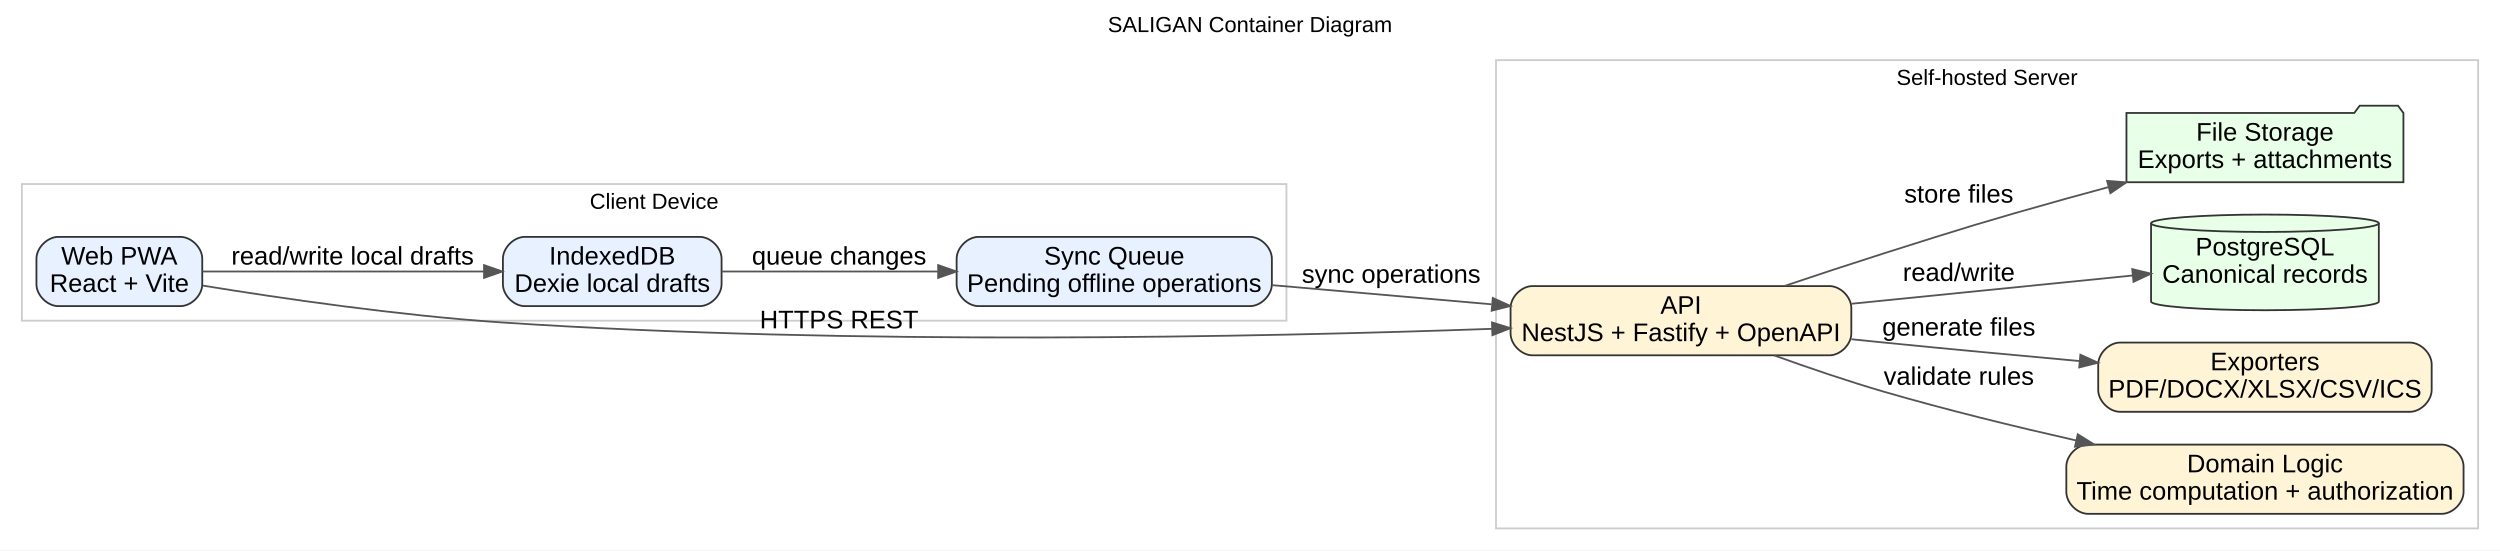
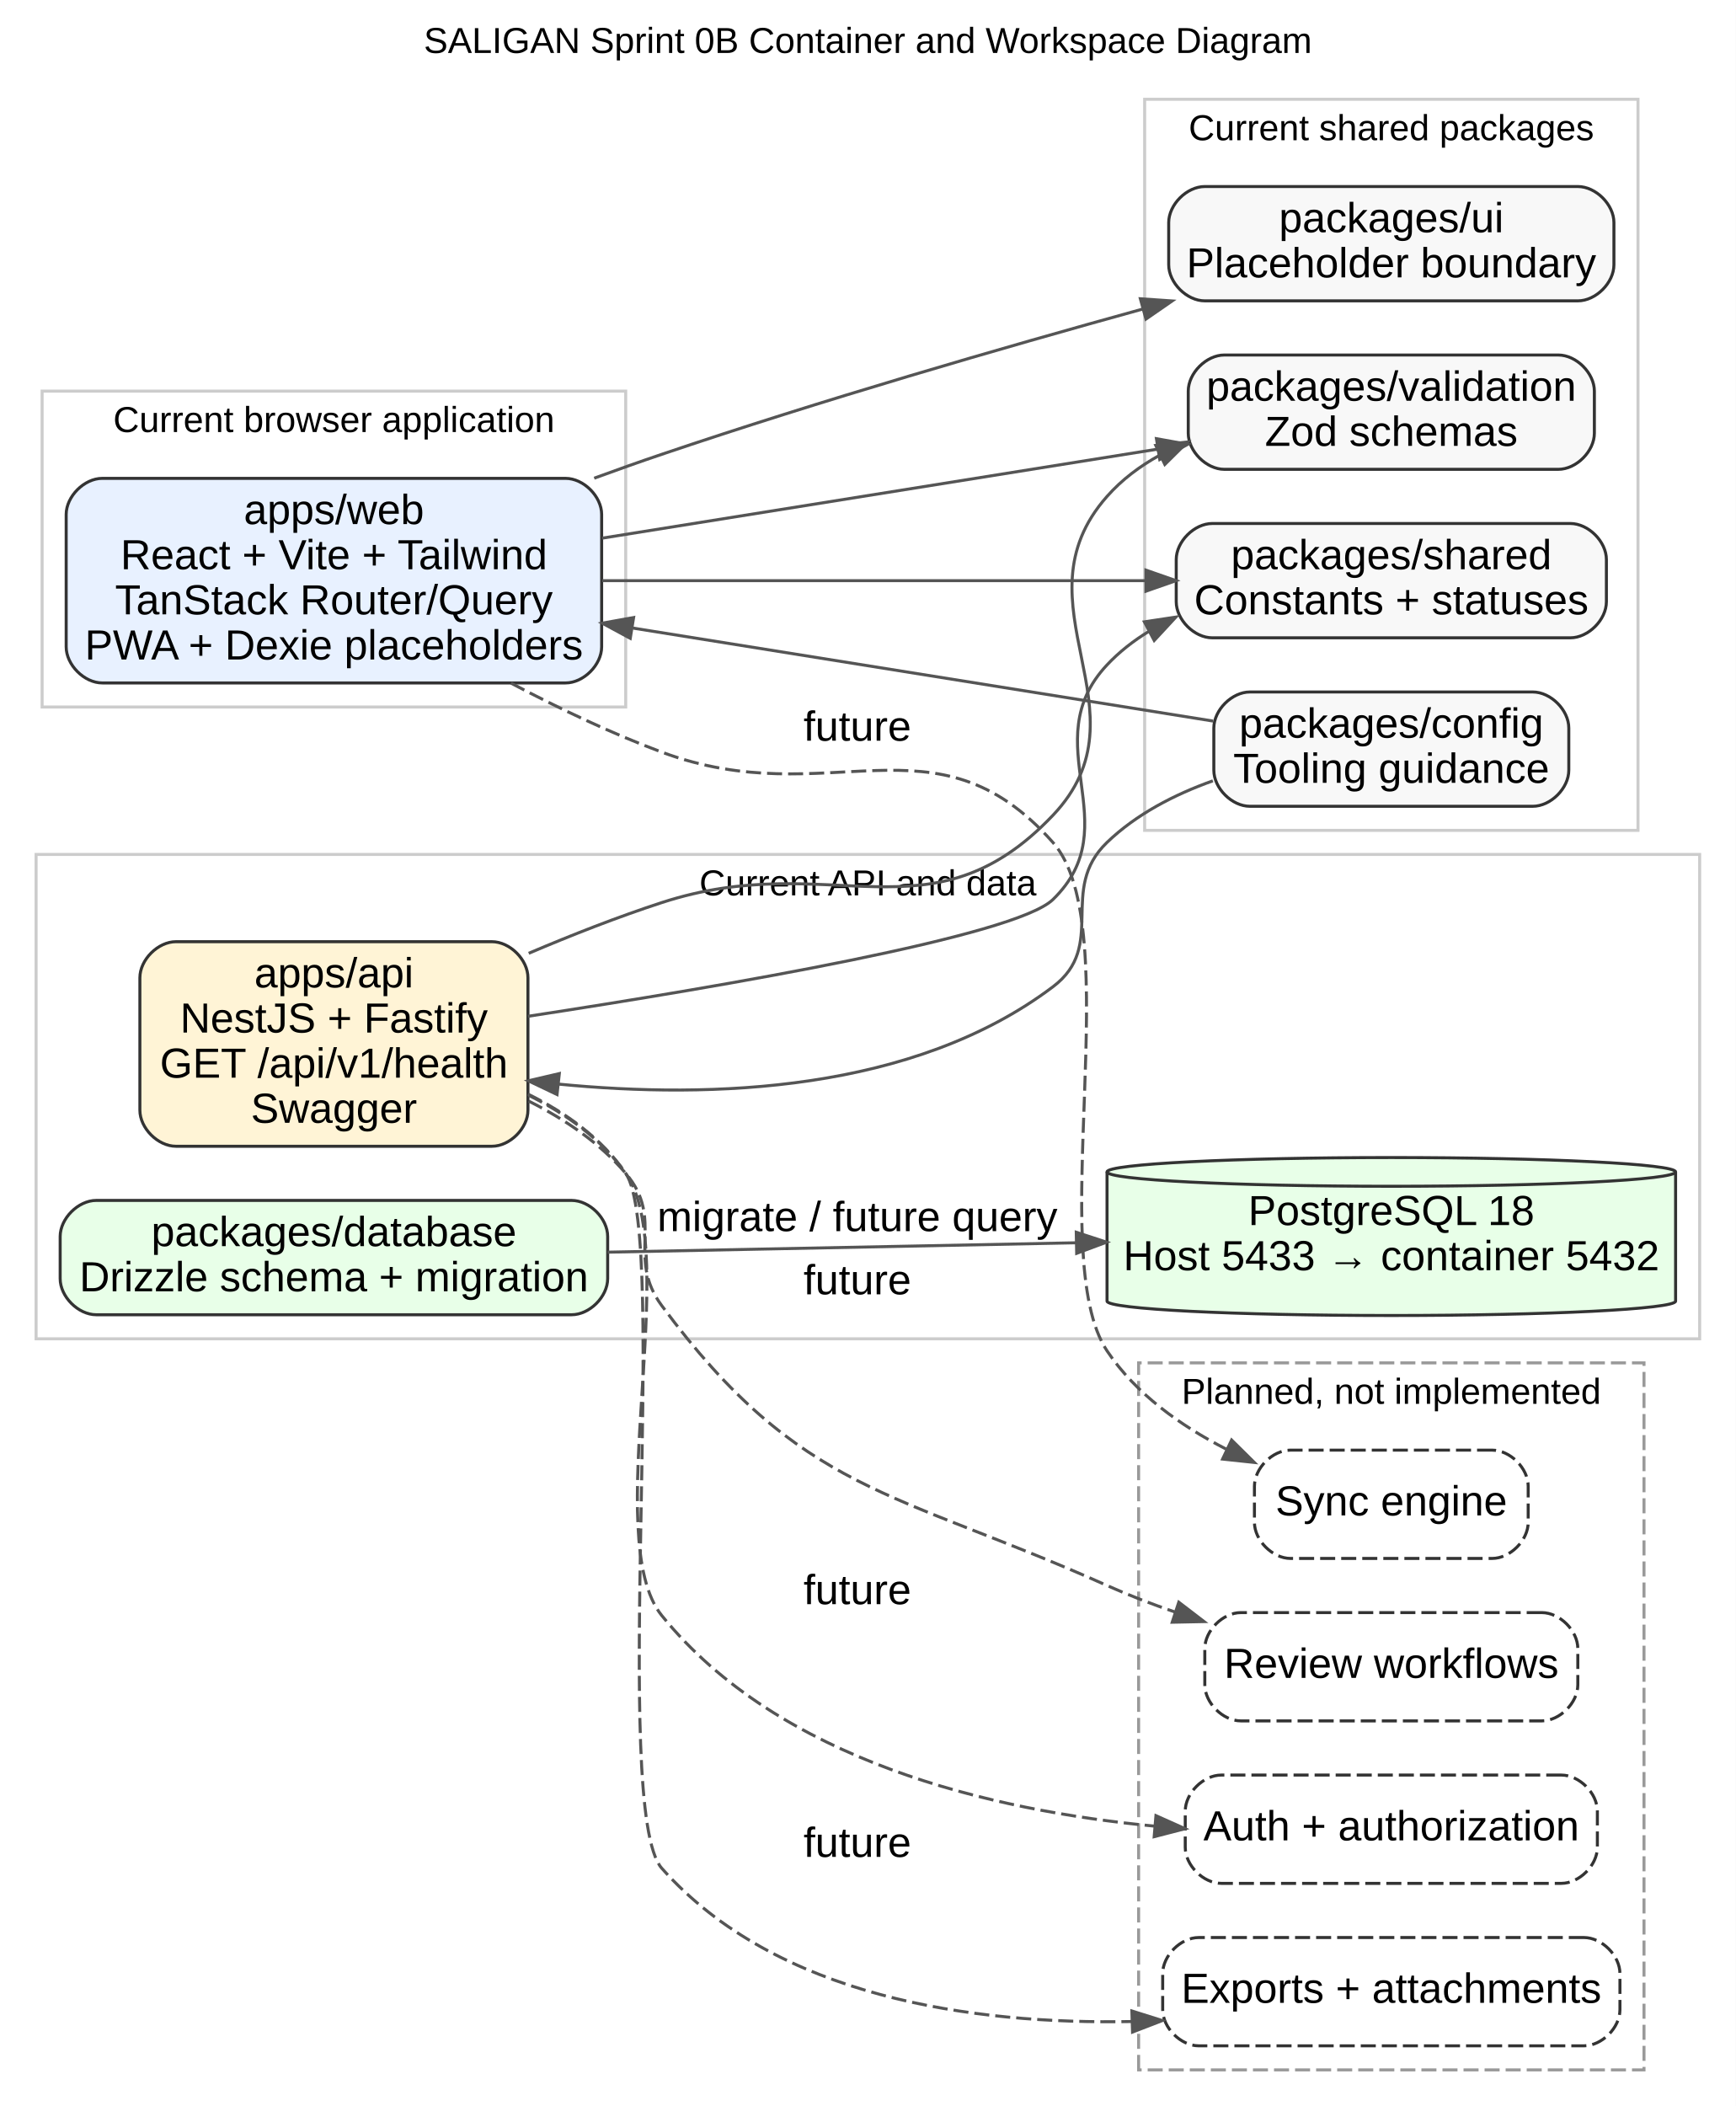
- <svg xmlns="http://www.w3.org/2000/svg" width="1372pt" height="302pt" viewBox="0.00 0.00 1372.00 302.00">
-   <g id="graph0" class="graph" transform="scale(1 1) rotate(0) translate(4 298)">
-     <polygon fill="white" stroke="transparent" points="-4,4 -4,-298 1368,-298 1368,4 -4,4" />
-     <text text-anchor="middle" x="682" y="-280.4" font-family="Arial" font-size="12.00">SALIGAN Container Diagram</text>
+ <svg xmlns="http://www.w3.org/2000/svg" width="577pt" height="700pt" viewBox="0.00 0.00 577.00 700.00">
+   <g id="graph0" class="graph" transform="scale(1 1) rotate(0) translate(4 696)">
+     <polygon fill="white" stroke="transparent" points="-4,4 -4,-696 573,-696 573,4 -4,4" />
+     <text text-anchor="middle" x="284.5" y="-678.4" font-family="Arial" font-size="12.00">SALIGAN Sprint 0B Container and Workspace Diagram</text>
    <g id="clust1" class="cluster">
-       <polygon fill="none" stroke="#cccccc" points="8,-122 8,-197 702,-197 702,-122 8,-122" />
-       <text text-anchor="middle" x="355" y="-183.4" font-family="Arial" font-size="12.00">Client Device</text>
+       <polygon fill="none" stroke="#cccccc" points="10,-461 10,-566 204,-566 204,-461 10,-461" />
+       <text text-anchor="middle" x="107" y="-552.4" font-family="Arial" font-size="12.00">Current browser application</text>
    </g>
    <g id="clust2" class="cluster">
-       <polygon fill="none" stroke="#cccccc" points="817,-8 817,-265 1356,-265 1356,-8 817,-8" />
-       <text text-anchor="middle" x="1086.5" y="-251.4" font-family="Arial" font-size="12.00">Self-hosted Server</text>
+       <polygon fill="none" stroke="#cccccc" points="8,-251 8,-412 561,-412 561,-251 8,-251" />
+       <text text-anchor="middle" x="284.5" y="-398.4" font-family="Arial" font-size="12.00">Current API and data</text>
+     </g>
+     <g id="clust3" class="cluster">
+       <polygon fill="none" stroke="#cccccc" points="376.5,-420 376.5,-663 540.5,-663 540.5,-420 376.5,-420" />
+       <text text-anchor="middle" x="458.5" y="-649.4" font-family="Arial" font-size="12.00">Current shared packages</text>
+     </g>
+     <g id="clust4" class="cluster">
+       <polygon fill="none" stroke="#999999" stroke-dasharray="5,2" points="374.5,-8 374.5,-243 542.5,-243 542.5,-8 374.5,-8" />
+       <text text-anchor="middle" x="458.5" y="-229.4" font-family="Arial" font-size="12.00">Planned, not implemented</text>
    </g>
    <g id="node1" class="node">
-       <path fill="#e8f1ff" stroke="#333333" d="M95,-168C95,-168 28,-168 28,-168 22,-168 16,-162 16,-156 16,-156 16,-142 16,-142 16,-136 22,-130 28,-130 28,-130 95,-130 95,-130 101,-130 107,-136 107,-142 107,-142 107,-156 107,-156 107,-162 101,-168 95,-168" />
-       <text text-anchor="middle" x="61.5" y="-152.8" font-family="Arial" font-size="14.00">Web PWA</text>
-       <text text-anchor="middle" x="61.5" y="-137.8" font-family="Arial" font-size="14.00">React + Vite</text>
+       <path fill="#e8f1ff" stroke="#333333" d="M184,-537C184,-537 30,-537 30,-537 24,-537 18,-531 18,-525 18,-525 18,-481 18,-481 18,-475 24,-469 30,-469 30,-469 184,-469 184,-469 190,-469 196,-475 196,-481 196,-481 196,-525 196,-525 196,-531 190,-537 184,-537" />
+       <text text-anchor="middle" x="107" y="-521.8" font-family="Arial" font-size="14.00">apps/web</text>
+       <text text-anchor="middle" x="107" y="-506.8" font-family="Arial" font-size="14.00">React + Vite + Tailwind</text>
+       <text text-anchor="middle" x="107" y="-491.8" font-family="Arial" font-size="14.00">TanStack Router/Query</text>
+       <text text-anchor="middle" x="107" y="-476.8" font-family="Arial" font-size="14.00">PWA + Dexie placeholders</text>
+     </g>
+     <g id="node5" class="node">
+       <path fill="#f8f8f8" stroke="#333333" d="M518,-522C518,-522 399,-522 399,-522 393,-522 387,-516 387,-510 387,-510 387,-496 387,-496 387,-490 393,-484 399,-484 399,-484 518,-484 518,-484 524,-484 530,-490 530,-496 530,-496 530,-510 530,-510 530,-516 524,-522 518,-522" />
+       <text text-anchor="middle" x="458.5" y="-506.8" font-family="Arial" font-size="14.00">packages/shared</text>
+       <text text-anchor="middle" x="458.5" y="-491.8" font-family="Arial" font-size="14.00">Constants + statuses</text>
+     </g>
+     <g id="edge1" class="edge">
+       <path fill="none" stroke="#555555" d="M196.19,-503C251.67,-503 322.71,-503 376.71,-503" />
+       <polygon fill="#555555" stroke="#555555" points="376.93,-506.5 386.93,-503 376.93,-499.5 376.93,-506.5" />
+     </g>
+     <g id="node6" class="node">
+       <path fill="#f8f8f8" stroke="#333333" d="M514,-578C514,-578 403,-578 403,-578 397,-578 391,-572 391,-566 391,-566 391,-552 391,-552 391,-546 397,-540 403,-540 403,-540 514,-540 514,-540 520,-540 526,-546 526,-552 526,-552 526,-566 526,-566 526,-572 520,-578 514,-578" />
+       <text text-anchor="middle" x="458.5" y="-562.8" font-family="Arial" font-size="14.00">packages/validation</text>
+       <text text-anchor="middle" x="458.5" y="-547.8" font-family="Arial" font-size="14.00">Zod schemas</text>
+     </g>
+     <g id="edge2" class="edge">
+       <path fill="none" stroke="#555555" d="M196.19,-517.13C253.11,-526.25 326.43,-538 380.9,-546.73" />
+       <polygon fill="#555555" stroke="#555555" points="380.42,-550.19 390.85,-548.32 381.53,-543.28 380.42,-550.19" />
+     </g>
+     <g id="node7" class="node">
+       <path fill="#f8f8f8" stroke="#333333" d="M520.5,-634C520.5,-634 396.5,-634 396.5,-634 390.5,-634 384.5,-628 384.5,-622 384.5,-622 384.5,-608 384.5,-608 384.5,-602 390.5,-596 396.5,-596 396.5,-596 520.5,-596 520.5,-596 526.5,-596 532.5,-602 532.5,-608 532.5,-608 532.5,-622 532.5,-622 532.5,-628 526.5,-634 520.5,-634" />
+       <text text-anchor="middle" x="458.5" y="-618.8" font-family="Arial" font-size="14.00">packages/ui</text>
+       <text text-anchor="middle" x="458.5" y="-603.8" font-family="Arial" font-size="14.00">Placeholder boundary</text>
+     </g>
+     <g id="edge3" class="edge">
+       <path fill="none" stroke="#555555" d="M193.52,-537.06C201.09,-539.83 208.66,-542.52 216,-545 268.69,-562.84 328.77,-580.27 375.82,-593.27" />
+       <polygon fill="#555555" stroke="#555555" points="375.08,-596.7 385.65,-595.97 376.94,-589.95 375.08,-596.7" />
+     </g>
+     <g id="node10" class="node">
+       <path fill="none" stroke="#333333" stroke-dasharray="5,2" d="M492,-214C492,-214 425,-214 425,-214 419,-214 413,-208 413,-202 413,-202 413,-190 413,-190 413,-184 419,-178 425,-178 425,-178 492,-178 492,-178 498,-178 504,-184 504,-190 504,-190 504,-202 504,-202 504,-208 498,-214 492,-214" />
+       <text text-anchor="middle" x="458.5" y="-192.3" font-family="Arial" font-size="14.00">Sync engine</text>
+     </g>
+     <g id="edge9" class="edge">
+       <path fill="none" stroke="#555555" stroke-dasharray="5,2" d="M165.86,-468.94C181.74,-460.58 199.21,-452.25 216,-446 271.57,-425.32 306.68,-460.38 346,-416 371.05,-387.73 343.03,-278.41 364,-247 373.52,-232.74 388.42,-222.12 403.55,-214.37" />
+       <polygon fill="#555555" stroke="#555555" points="405.41,-217.36 412.95,-209.91 402.41,-211.03 405.41,-217.36" />
+       <text text-anchor="middle" x="281" y="-449.8" font-family="Arial" font-size="14.00">future</text>
    </g>
    <g id="node2" class="node">
-       <path fill="#e8f1ff" stroke="#333333" d="M380,-168C380,-168 284,-168 284,-168 278,-168 272,-162 272,-156 272,-156 272,-142 272,-142 272,-136 278,-130 284,-130 284,-130 380,-130 380,-130 386,-130 392,-136 392,-142 392,-142 392,-156 392,-156 392,-162 386,-168 380,-168" />
-       <text text-anchor="middle" x="332" y="-152.8" font-family="Arial" font-size="14.00">IndexedDB</text>
-       <text text-anchor="middle" x="332" y="-137.8" font-family="Arial" font-size="14.00">Dexie local drafts</text>
+       <path fill="#fff4d6" stroke="#333333" d="M159.5,-383C159.5,-383 54.5,-383 54.5,-383 48.5,-383 42.5,-377 42.5,-371 42.5,-371 42.5,-327 42.5,-327 42.5,-321 48.5,-315 54.5,-315 54.5,-315 159.5,-315 159.5,-315 165.5,-315 171.5,-321 171.5,-327 171.5,-327 171.5,-371 171.5,-371 171.5,-377 165.5,-383 159.5,-383" />
+       <text text-anchor="middle" x="107" y="-367.8" font-family="Arial" font-size="14.00">apps/api</text>
+       <text text-anchor="middle" x="107" y="-352.8" font-family="Arial" font-size="14.00">NestJS + Fastify</text>
+       <text text-anchor="middle" x="107" y="-337.8" font-family="Arial" font-size="14.00">GET /api/v1/health</text>
+       <text text-anchor="middle" x="107" y="-322.8" font-family="Arial" font-size="14.00">Swagger</text>
    </g>
-     <g id="edge1" class="edge">
-       <path fill="none" stroke="#555555" d="M107.14,-149C149.18,-149 212.81,-149 261.49,-149" />
-       <polygon fill="#555555" stroke="#555555" points="261.64,-152.5 271.64,-149 261.64,-145.5 261.64,-152.5" />
-       <text text-anchor="middle" x="189.5" y="-152.8" font-family="Arial" font-size="14.00">read/write local drafts</text>
+     <g id="edge4" class="edge">
+       <path fill="none" stroke="#555555" d="M171.51,-358.2C237.69,-368.34 333.5,-384.84 346,-397 371.5,-421.81 339.66,-449.05 364,-475 368.08,-479.35 372.82,-483.04 377.94,-486.16" />
+       <polygon fill="#555555" stroke="#555555" points="376.41,-489.31 386.88,-490.89 379.68,-483.12 376.41,-489.31" />
+     </g>
+     <g id="edge5" class="edge">
+       <path fill="none" stroke="#555555" d="M171.75,-379.14C186.11,-385.25 201.42,-391.25 216,-396 272.29,-414.34 305.23,-382.08 346,-425 378.91,-459.64 332.35,-495.2 364,-531 368.94,-536.59 374.94,-541.08 381.5,-544.69" />
+       <polygon fill="#555555" stroke="#555555" points="380.2,-547.95 390.73,-549.08 383.21,-541.63 380.2,-547.95" />
+     </g>
+     <g id="node9" class="node">
+       <path fill="none" stroke="#333333" stroke-dasharray="5,2" d="M515,-106C515,-106 402,-106 402,-106 396,-106 390,-100 390,-94 390,-94 390,-82 390,-82 390,-76 396,-70 402,-70 402,-70 515,-70 515,-70 521,-70 527,-76 527,-82 527,-82 527,-94 527,-94 527,-100 521,-106 515,-106" />
+       <text text-anchor="middle" x="458.5" y="-84.3" font-family="Arial" font-size="14.00">Auth + authorization</text>
+     </g>
+     <g id="edge10" class="edge">
+       <path fill="none" stroke="#555555" stroke-dasharray="5,2" d="M171.75,-331.93C184.27,-325.73 195.99,-317.33 204,-306 222.93,-279.24 195.35,-184.45 216,-159 255.14,-110.76 325.28,-94.2 379.92,-89.01" />
+       <polygon fill="#555555" stroke="#555555" points="380.26,-92.5 389.93,-88.17 379.67,-85.52 380.26,-92.5" />
+       <text text-anchor="middle" x="281" y="-162.8" font-family="Arial" font-size="14.00">future</text>
+     </g>
+     <g id="node11" class="node">
+       <path fill="none" stroke="#333333" stroke-dasharray="5,2" d="M522.5,-52C522.5,-52 394.5,-52 394.5,-52 388.5,-52 382.5,-46 382.5,-40 382.5,-40 382.5,-28 382.5,-28 382.5,-22 388.5,-16 394.5,-16 394.5,-16 522.5,-16 522.5,-16 528.5,-16 534.5,-22 534.5,-28 534.5,-28 534.5,-40 534.5,-40 534.5,-46 528.5,-52 522.5,-52" />
+       <text text-anchor="middle" x="458.5" y="-30.3" font-family="Arial" font-size="14.00">Exports + attachments</text>
+     </g>
+     <g id="edge11" class="edge">
+       <path fill="none" stroke="#555555" stroke-dasharray="5,2" d="M171.51,-332.34C184.2,-326.11 196.05,-317.6 204,-306 218.53,-284.8 198.91,-94.2 216,-75 254.18,-32.1 319.29,-23.05 372.28,-24.08" />
+       <polygon fill="#555555" stroke="#555555" points="372.26,-27.58 382.37,-24.4 372.48,-20.58 372.26,-27.58" />
+       <text text-anchor="middle" x="281" y="-78.8" font-family="Arial" font-size="14.00">future</text>
+     </g>
+     <g id="node12" class="node">
+       <path fill="none" stroke="#333333" stroke-dasharray="5,2" d="M508.5,-160C508.5,-160 408.5,-160 408.5,-160 402.5,-160 396.5,-154 396.5,-148 396.5,-148 396.5,-136 396.5,-136 396.5,-130 402.5,-124 408.5,-124 408.5,-124 508.5,-124 508.5,-124 514.5,-124 520.5,-130 520.5,-136 520.5,-136 520.5,-148 520.5,-148 520.5,-154 514.5,-160 508.5,-160" />
+       <text text-anchor="middle" x="458.5" y="-138.3" font-family="Arial" font-size="14.00">Review workflows</text>
+     </g>
+     <g id="edge12" class="edge">
+       <path fill="none" stroke="#555555" stroke-dasharray="5,2" d="M171.74,-330.02C183.8,-323.98 195.33,-316.13 204,-306 217.18,-290.6 203.93,-278.28 216,-262 262.27,-199.6 293.1,-200.75 364,-169 371.24,-165.76 378.96,-162.8 386.75,-160.13" />
+       <polygon fill="#555555" stroke="#555555" points="387.85,-163.45 396.26,-157.01 385.67,-156.8 387.85,-163.45" />
+       <text text-anchor="middle" x="281" y="-265.8" font-family="Arial" font-size="14.00">future</text>
+     </g>
+     <g id="node3" class="node">
+       <path fill="#e8ffe8" stroke="#333333" d="M186,-297C186,-297 28,-297 28,-297 22,-297 16,-291 16,-285 16,-285 16,-271 16,-271 16,-265 22,-259 28,-259 28,-259 186,-259 186,-259 192,-259 198,-265 198,-271 198,-271 198,-285 198,-285 198,-291 192,-297 186,-297" />
+       <text text-anchor="middle" x="107" y="-281.8" font-family="Arial" font-size="14.00">packages/database</text>
+       <text text-anchor="middle" x="107" y="-266.8" font-family="Arial" font-size="14.00">Drizzle schema + migration</text>
    </g>
    <g id="node4" class="node">
-       <path fill="#fff4d6" stroke="#333333" d="M1000,-141C1000,-141 837,-141 837,-141 831,-141 825,-135 825,-129 825,-129 825,-115 825,-115 825,-109 831,-103 837,-103 837,-103 1000,-103 1000,-103 1006,-103 1012,-109 1012,-115 1012,-115 1012,-129 1012,-129 1012,-135 1006,-141 1000,-141" />
-       <text text-anchor="middle" x="918.5" y="-125.8" font-family="Arial" font-size="14.00">API</text>
-       <text text-anchor="middle" x="918.5" y="-110.8" font-family="Arial" font-size="14.00">NestJS + Fastify + OpenAPI</text>
-     </g>
-     <g id="edge3" class="edge">
-       <path fill="none" stroke="#555555" d="M107.28,-141.26C149.58,-134.37 214.88,-124.8 272,-121 463.34,-108.27 687.29,-113 814.77,-117.54" />
-       <polygon fill="#555555" stroke="#555555" points="814.79,-121.05 824.91,-117.91 815.04,-114.05 814.79,-121.05" />
-       <text text-anchor="middle" x="456.5" y="-117.8" font-family="Arial" font-size="14.00">HTTPS REST</text>
-     </g>
-     <g id="node3" class="node">
-       <path fill="#e8f1ff" stroke="#333333" d="M682,-168C682,-168 533,-168 533,-168 527,-168 521,-162 521,-156 521,-156 521,-142 521,-142 521,-136 527,-130 533,-130 533,-130 682,-130 682,-130 688,-130 694,-136 694,-142 694,-142 694,-156 694,-156 694,-162 688,-168 682,-168" />
-       <text text-anchor="middle" x="607.5" y="-152.8" font-family="Arial" font-size="14.00">Sync Queue</text>
-       <text text-anchor="middle" x="607.5" y="-137.8" font-family="Arial" font-size="14.00">Pending offline operations</text>
-     </g>
-     <g id="edge2" class="edge">
-       <path fill="none" stroke="#555555" d="M392.01,-149C426.61,-149 471.15,-149 510.66,-149" />
-       <polygon fill="#555555" stroke="#555555" points="510.86,-152.5 520.86,-149 510.86,-145.5 510.86,-152.5" />
-       <text text-anchor="middle" x="456.5" y="-152.8" font-family="Arial" font-size="14.00">queue changes</text>
-     </g>
-     <g id="edge4" class="edge">
-       <path fill="none" stroke="#555555" d="M694.16,-141.51C731.46,-138.26 775.49,-134.41 814.55,-131" />
-       <polygon fill="#555555" stroke="#555555" points="815.24,-134.45 824.9,-130.09 814.63,-127.48 815.24,-134.45" />
-       <text text-anchor="middle" x="759.5" y="-142.8" font-family="Arial" font-size="14.00">sync operations</text>
-     </g>
-     <g id="node5" class="node">
-       <path fill="#fff4d6" stroke="#333333" d="M1336,-54C1336,-54 1142,-54 1142,-54 1136,-54 1130,-48 1130,-42 1130,-42 1130,-28 1130,-28 1130,-22 1136,-16 1142,-16 1142,-16 1336,-16 1336,-16 1342,-16 1348,-22 1348,-28 1348,-28 1348,-42 1348,-42 1348,-48 1342,-54 1336,-54" />
-       <text text-anchor="middle" x="1239" y="-38.8" font-family="Arial" font-size="14.00">Domain Logic</text>
-       <text text-anchor="middle" x="1239" y="-23.8" font-family="Arial" font-size="14.00">Time computation + authorization</text>
-     </g>
-     <g id="edge5" class="edge">
-       <path fill="none" stroke="#555555" d="M969.72,-102.93C988.49,-96.16 1010.07,-88.8 1030,-83 1064.01,-73.11 1101.61,-63.91 1135.39,-56.27" />
-       <polygon fill="#555555" stroke="#555555" points="1136.28,-59.66 1145.27,-54.06 1134.75,-52.83 1136.28,-59.66" />
-       <text text-anchor="middle" x="1071" y="-86.8" font-family="Arial" font-size="14.00">validate rules</text>
-     </g>
-     <g id="node6" class="node">
-       <path fill="#fff4d6" stroke="#333333" d="M1318.5,-110C1318.5,-110 1159.5,-110 1159.5,-110 1153.5,-110 1147.5,-104 1147.5,-98 1147.5,-98 1147.5,-84 1147.5,-84 1147.5,-78 1153.5,-72 1159.5,-72 1159.5,-72 1318.5,-72 1318.5,-72 1324.5,-72 1330.5,-78 1330.5,-84 1330.5,-84 1330.5,-98 1330.5,-98 1330.5,-104 1324.5,-110 1318.5,-110" />
-       <text text-anchor="middle" x="1239" y="-94.8" font-family="Arial" font-size="14.00">Exporters</text>
-       <text text-anchor="middle" x="1239" y="-79.8" font-family="Arial" font-size="14.00">PDF/DOCX/XLSX/CSV/ICS</text>
+       <path fill="#e8ffe8" stroke="#333333" d="M553,-306.48C553,-309.11 510.64,-311.25 458.5,-311.25 406.36,-311.25 364,-309.11 364,-306.48 364,-306.48 364,-263.52 364,-263.52 364,-260.89 406.36,-258.75 458.5,-258.75 510.64,-258.75 553,-260.89 553,-263.52 553,-263.52 553,-306.48 553,-306.48" />
+       <path fill="none" stroke="#333333" d="M553,-306.48C553,-303.84 510.64,-301.7 458.5,-301.7 406.36,-301.7 364,-303.84 364,-306.48" />
+       <text text-anchor="middle" x="458.5" y="-288.8" font-family="Arial" font-size="14.00">PostgreSQL 18</text>
+       <text text-anchor="middle" x="458.5" y="-273.8" font-family="Arial" font-size="14.00">Host 5433 → container 5432</text>
    </g>
    <g id="edge6" class="edge">
-       <path fill="none" stroke="#555555" d="M1012.04,-111.83C1018.11,-111.2 1024.14,-110.59 1030,-110 1064.97,-106.5 1103.28,-102.93 1137.39,-99.84" />
-       <polygon fill="#555555" stroke="#555555" points="1137.71,-103.33 1147.36,-98.94 1137.08,-96.35 1137.71,-103.33" />
-       <text text-anchor="middle" x="1071" y="-113.8" font-family="Arial" font-size="14.00">generate files</text>
+       <path fill="none" stroke="#555555" d="M198,-279.8C245.59,-280.76 304.25,-281.93 353.74,-282.92" />
+       <polygon fill="#555555" stroke="#555555" points="353.77,-286.42 363.84,-283.12 353.91,-279.42 353.77,-286.42" />
+       <text text-anchor="middle" x="281" y="-286.8" font-family="Arial" font-size="14.00">migrate / future query</text>
    </g>
-     <g id="node7" class="node">
-       <path fill="#e8ffe8" stroke="#333333" d="M1301.5,-175.48C1301.5,-178.11 1273.49,-180.25 1239,-180.25 1204.51,-180.25 1176.5,-178.11 1176.5,-175.48 1176.5,-175.48 1176.5,-132.52 1176.5,-132.52 1176.5,-129.89 1204.51,-127.75 1239,-127.75 1273.49,-127.75 1301.5,-129.89 1301.5,-132.52 1301.5,-132.52 1301.5,-175.48 1301.5,-175.48" />
-       <path fill="none" stroke="#333333" d="M1301.5,-175.48C1301.5,-172.84 1273.49,-170.7 1239,-170.7 1204.51,-170.7 1176.5,-172.84 1176.5,-175.48" />
-       <text text-anchor="middle" x="1239" y="-157.8" font-family="Arial" font-size="14.00">PostgreSQL</text>
-       <text text-anchor="middle" x="1239" y="-142.8" font-family="Arial" font-size="14.00">Canonical records</text>
+     <g id="node8" class="node">
+       <path fill="#f8f8f8" stroke="#333333" d="M505.5,-466C505.5,-466 411.5,-466 411.5,-466 405.5,-466 399.5,-460 399.5,-454 399.5,-454 399.5,-440 399.5,-440 399.5,-434 405.5,-428 411.5,-428 411.5,-428 505.5,-428 505.5,-428 511.5,-428 517.5,-434 517.5,-440 517.5,-440 517.5,-454 517.5,-454 517.5,-460 511.5,-466 505.5,-466" />
+       <text text-anchor="middle" x="458.5" y="-450.8" font-family="Arial" font-size="14.00">packages/config</text>
+       <text text-anchor="middle" x="458.5" y="-435.8" font-family="Arial" font-size="14.00">Tooling guidance</text>
    </g>
    <g id="edge7" class="edge">
-       <path fill="none" stroke="#555555" d="M1012.05,-131.3C1061.23,-136.24 1120.76,-142.22 1166.37,-146.8" />
-       <polygon fill="#555555" stroke="#555555" points="1166.17,-150.3 1176.47,-147.82 1166.87,-143.34 1166.17,-150.3" />
-       <text text-anchor="middle" x="1071" y="-143.8" font-family="Arial" font-size="14.00">read/write</text>
-     </g>
-     <g id="node8" class="node">
-       <polygon fill="#e8ffe8" stroke="#333333" points="1315,-236 1312,-240 1291,-240 1288,-236 1163,-236 1163,-198 1315,-198 1315,-236" />
-       <text text-anchor="middle" x="1239" y="-220.8" font-family="Arial" font-size="14.00">File Storage</text>
-       <text text-anchor="middle" x="1239" y="-205.8" font-family="Arial" font-size="14.00">Exports + attachments</text>
+       <path fill="none" stroke="#555555" d="M399.24,-456.33C346.77,-464.74 268.58,-477.27 206.42,-487.23" />
+       <polygon fill="#555555" stroke="#555555" points="205.51,-483.83 196.19,-488.87 206.62,-490.74 205.51,-483.83" />
    </g>
    <g id="edge8" class="edge">
-       <path fill="none" stroke="#555555" d="M975.32,-141.07C992.79,-146.94 1012.16,-153.34 1030,-159 1074.23,-173.03 1085.31,-176.51 1130,-189 1137.48,-191.09 1145.26,-193.21 1153.07,-195.3" />
-       <polygon fill="#555555" stroke="#555555" points="1152.39,-198.75 1162.95,-197.93 1154.19,-191.98 1152.39,-198.75" />
-       <text text-anchor="middle" x="1071" y="-186.8" font-family="Arial" font-size="14.00">store files</text>
+       <path fill="none" stroke="#555555" d="M399.18,-436.47C386.37,-431.9 373.74,-425.37 364,-416 347.58,-400.2 364.2,-381.71 346,-368 299.6,-333.03 232.67,-330.66 181.6,-335.67" />
+       <polygon fill="#555555" stroke="#555555" points="181.17,-332.2 171.61,-336.76 181.93,-339.16 181.17,-332.2" />
    </g>
  </g>
</svg>
